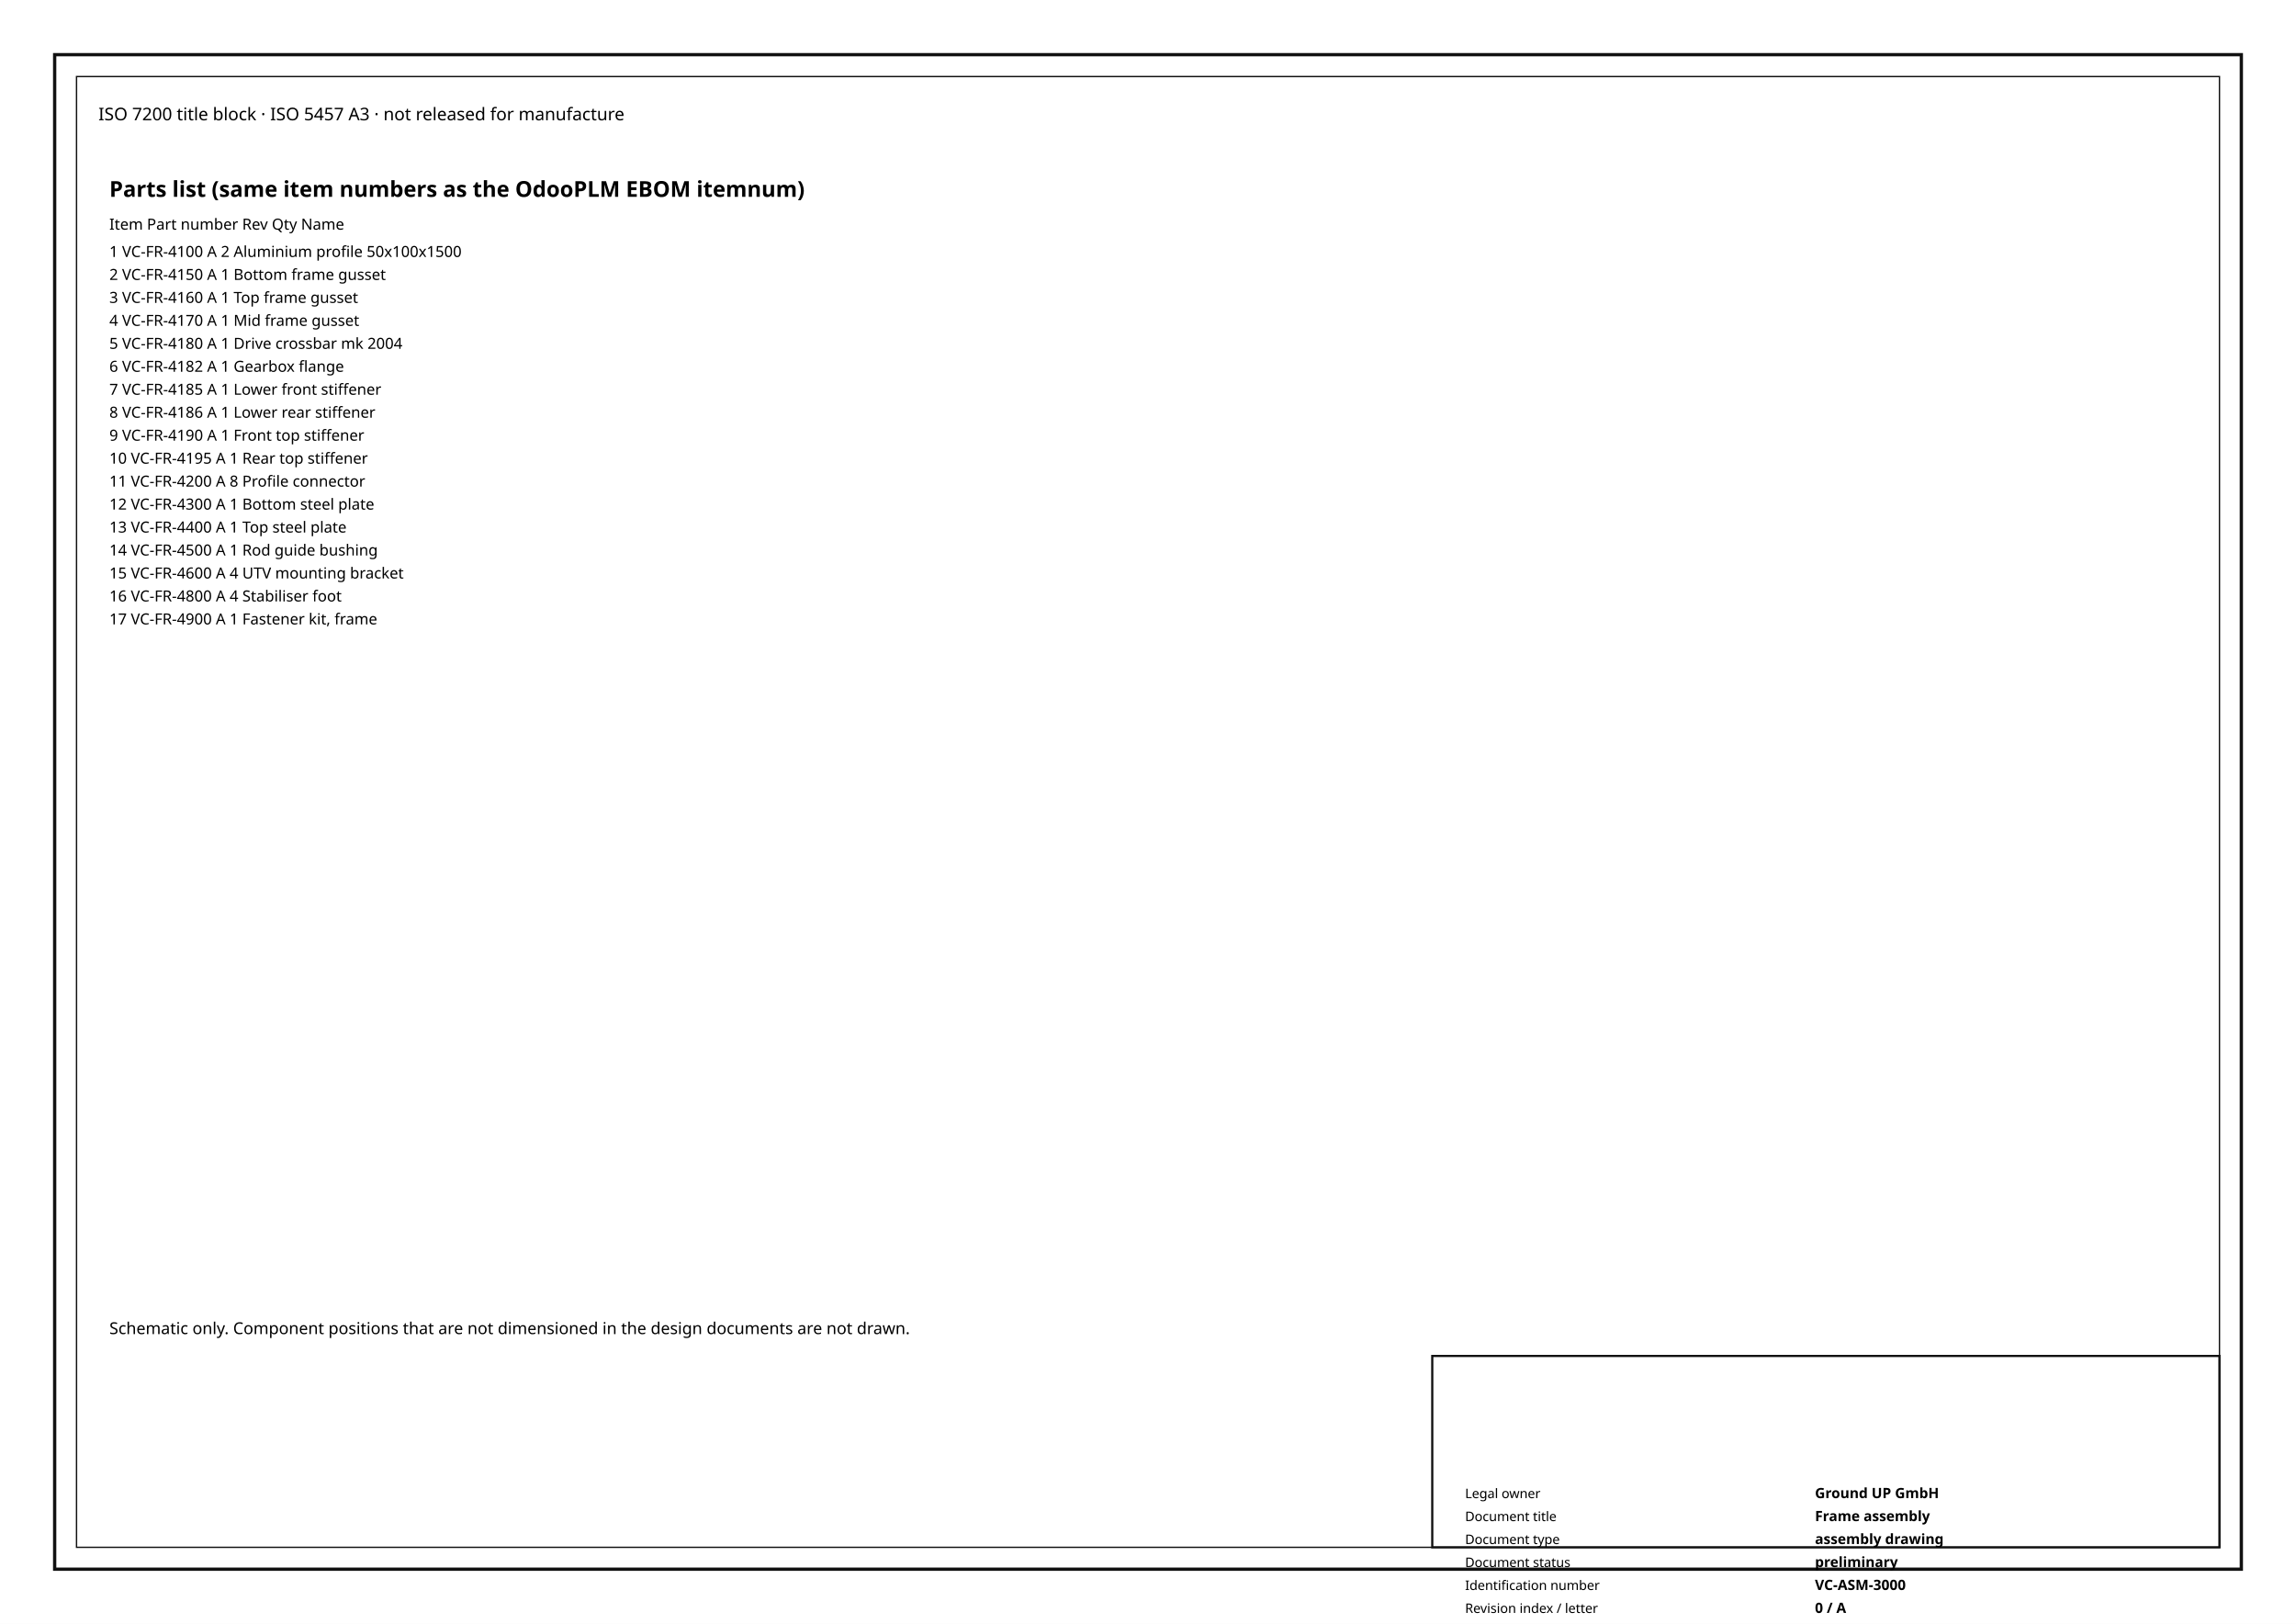
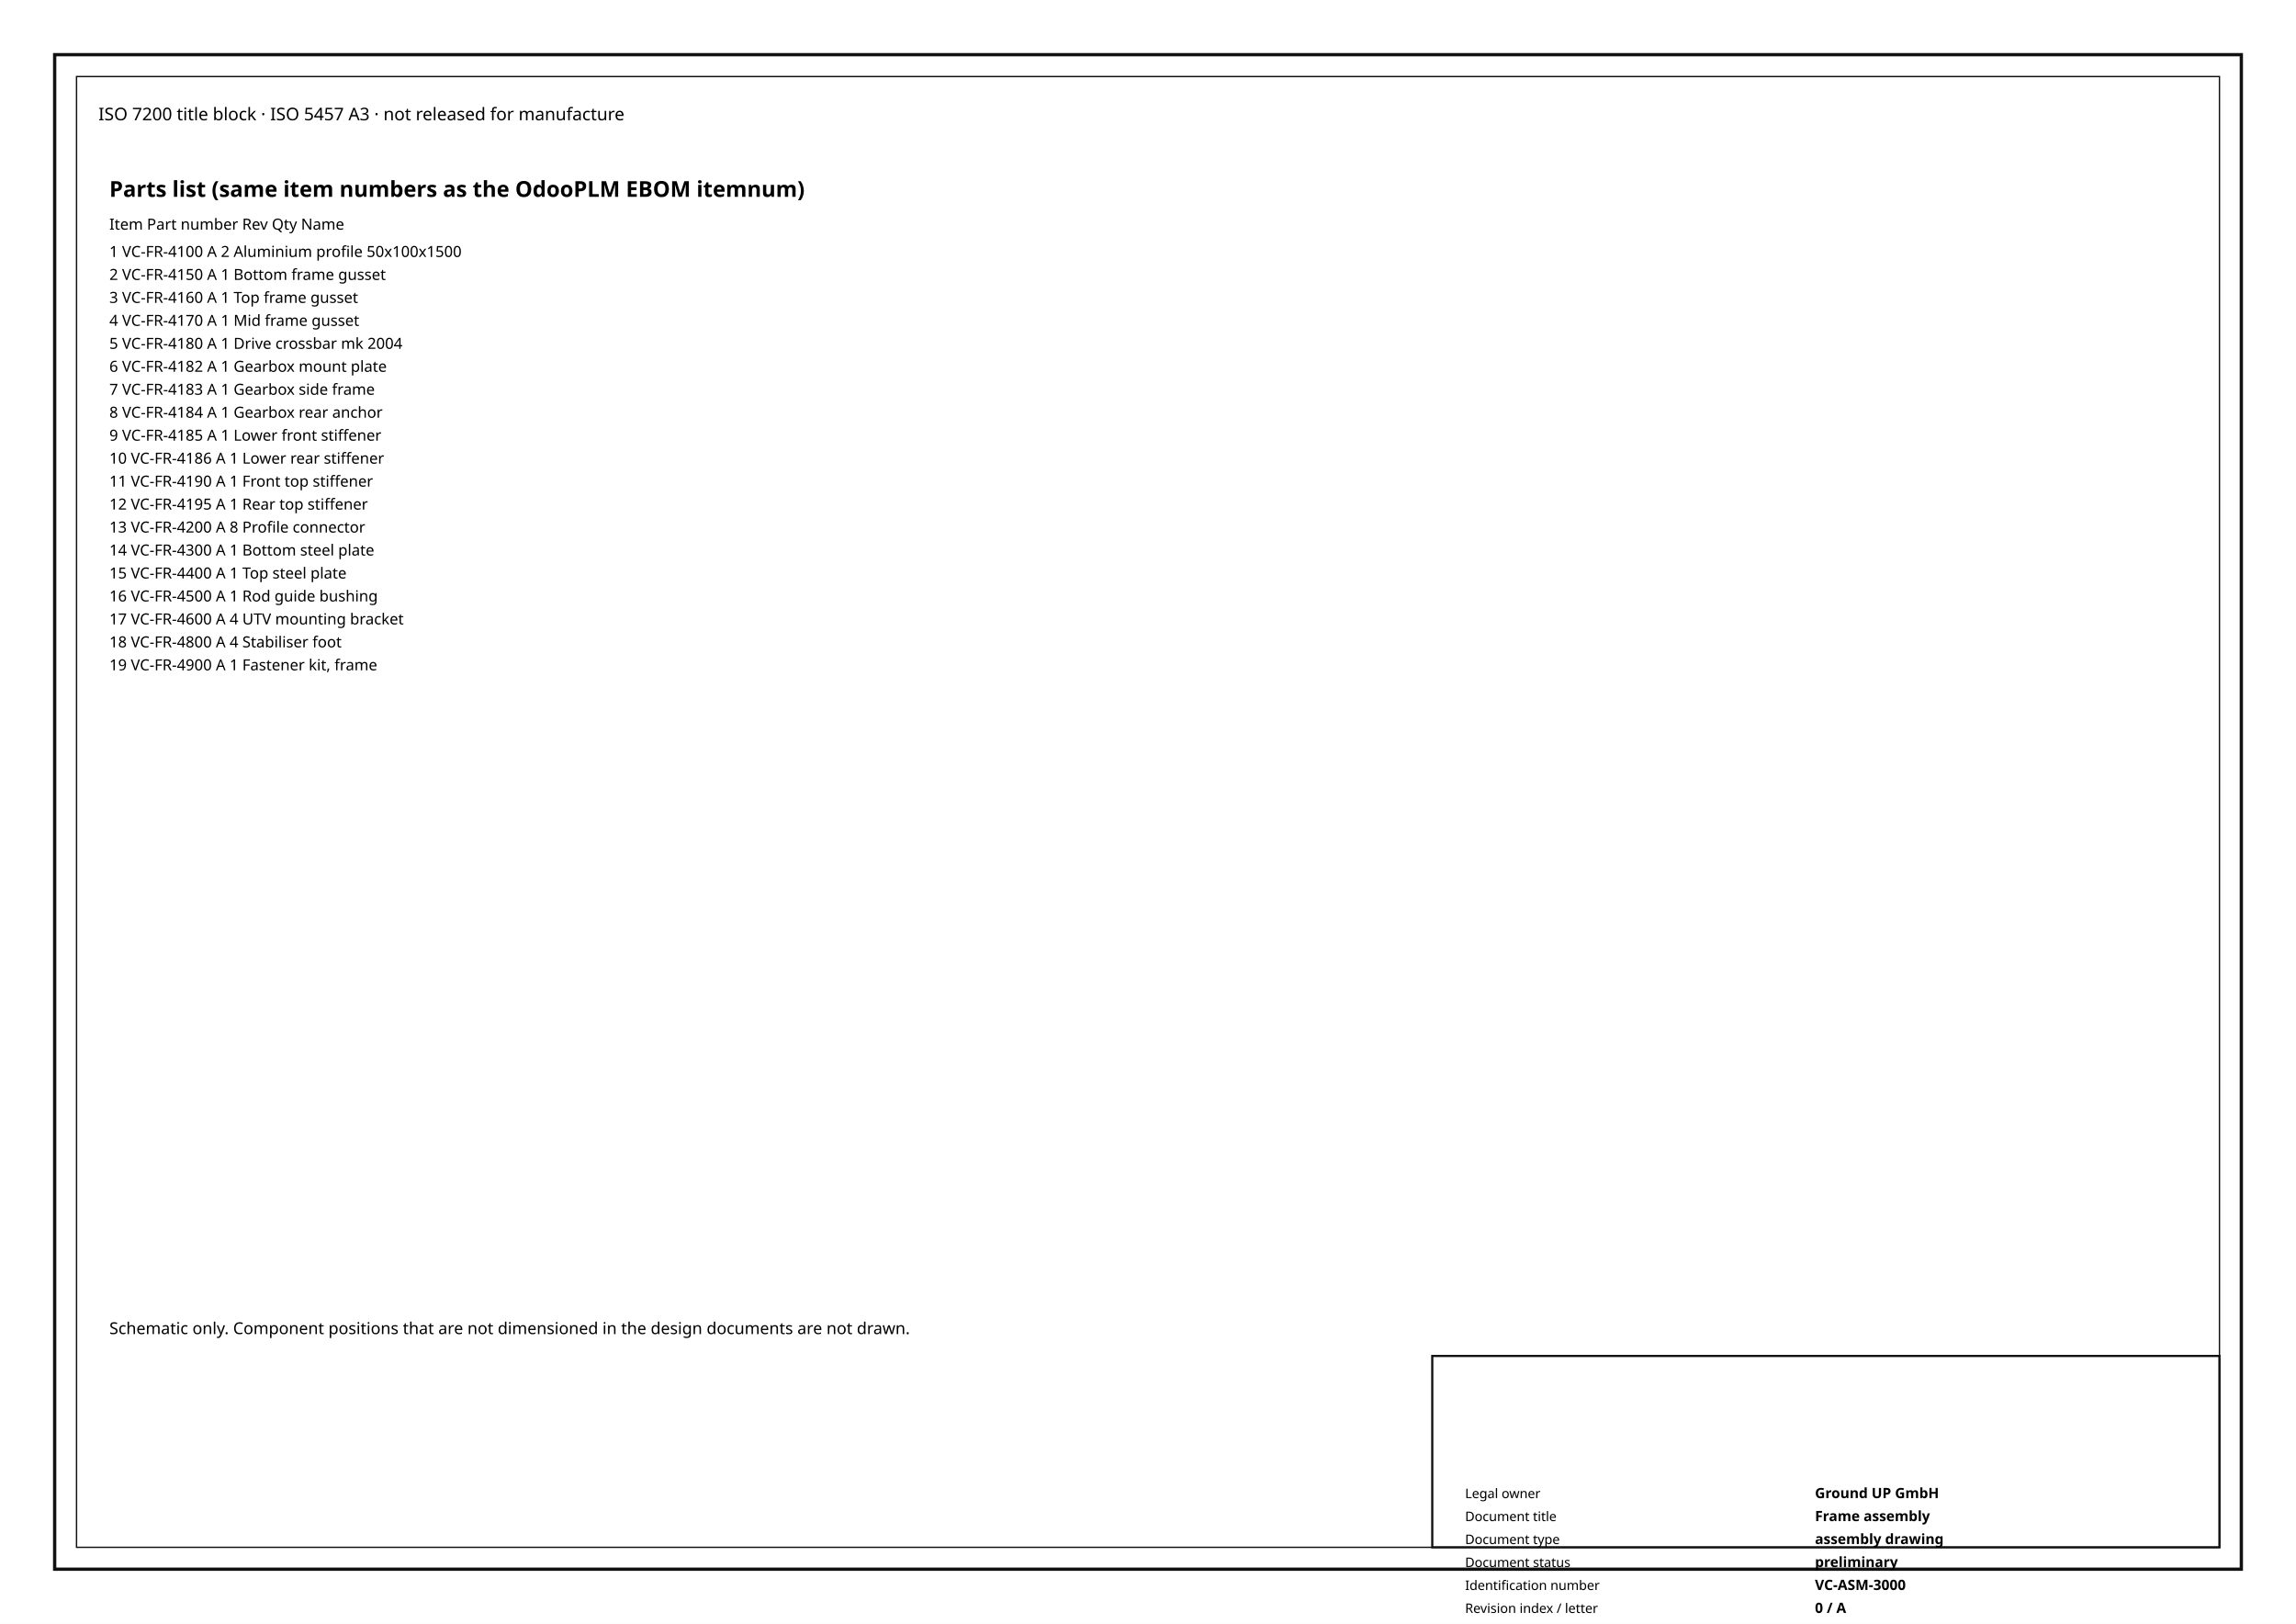
<svg xmlns="http://www.w3.org/2000/svg" width="420mm" height="297mm" viewBox="0 0 420.0 297.0">
  <rect width="100%" height="100%" fill="#fff" />
  <rect x="10" y="10" width="400" height="277" fill="none" stroke="#111" stroke-width="0.6" />
  <rect x="14" y="14" width="392" height="269" fill="none" stroke="#111" stroke-width="0.25" />
  <rect x="262" y="248" width="144" height="35" fill="none" stroke="#111" stroke-width="0.4" />
  <text x="18" y="22" font-size="3.2" font-family="sans-serif">ISO 7200 title block · ISO 5457 A3 · not released for manufacture</text>
  <text x="20" y="36" font-size="4" font-family="sans-serif" font-weight="700">Parts list (same item numbers as the OdooPLM EBOM itemnum)</text>
  <text x="20" y="42" font-size="2.8" font-family="sans-serif">Item  Part number   Rev  Qty  Name</text>
  <text x="20" y="47" font-size="2.8" font-family="sans-serif">1      VC-FR-4100     A    2    Aluminium profile 50x100x1500</text>
  <text x="20" y="51.2" font-size="2.8" font-family="sans-serif">2      VC-FR-4150     A    1    Bottom frame gusset</text>
  <text x="20" y="55.4" font-size="2.8" font-family="sans-serif">3      VC-FR-4160     A    1    Top frame gusset</text>
  <text x="20" y="59.6" font-size="2.8" font-family="sans-serif">4      VC-FR-4170     A    1    Mid frame gusset</text>
  <text x="20" y="63.8" font-size="2.8" font-family="sans-serif">5      VC-FR-4180     A    1    Drive crossbar mk 2004</text>
-   <text x="20" y="68" font-size="2.8" font-family="sans-serif">6      VC-FR-4182     A    1    Gearbox flange</text>
-   <text x="20" y="72.2" font-size="2.8" font-family="sans-serif">7      VC-FR-4185     A    1    Lower front stiffener</text>
-   <text x="20" y="76.4" font-size="2.8" font-family="sans-serif">8      VC-FR-4186     A    1    Lower rear stiffener</text>
-   <text x="20" y="80.6" font-size="2.8" font-family="sans-serif">9      VC-FR-4190     A    1    Front top stiffener</text>
-   <text x="20" y="84.8" font-size="2.8" font-family="sans-serif">10     VC-FR-4195     A    1    Rear top stiffener</text>
-   <text x="20" y="89" font-size="2.8" font-family="sans-serif">11     VC-FR-4200     A    8    Profile connector</text>
-   <text x="20" y="93.2" font-size="2.8" font-family="sans-serif">12     VC-FR-4300     A    1    Bottom steel plate</text>
-   <text x="20" y="97.4" font-size="2.8" font-family="sans-serif">13     VC-FR-4400     A    1    Top steel plate</text>
-   <text x="20" y="101.6" font-size="2.8" font-family="sans-serif">14     VC-FR-4500     A    1    Rod guide bushing</text>
-   <text x="20" y="105.8" font-size="2.8" font-family="sans-serif">15     VC-FR-4600     A    4    UTV mounting bracket</text>
-   <text x="20" y="110" font-size="2.8" font-family="sans-serif">16     VC-FR-4800     A    4    Stabiliser foot</text>
-   <text x="20" y="114.2" font-size="2.8" font-family="sans-serif">17     VC-FR-4900     A    1    Fastener kit, frame</text>
+   <text x="20" y="68" font-size="2.8" font-family="sans-serif">6      VC-FR-4182     A    1    Gearbox mount plate</text>
+   <text x="20" y="72.2" font-size="2.8" font-family="sans-serif">7      VC-FR-4183     A    1    Gearbox side frame</text>
+   <text x="20" y="76.4" font-size="2.8" font-family="sans-serif">8      VC-FR-4184     A    1    Gearbox rear anchor</text>
+   <text x="20" y="80.6" font-size="2.8" font-family="sans-serif">9      VC-FR-4185     A    1    Lower front stiffener</text>
+   <text x="20" y="84.8" font-size="2.8" font-family="sans-serif">10     VC-FR-4186     A    1    Lower rear stiffener</text>
+   <text x="20" y="89" font-size="2.8" font-family="sans-serif">11     VC-FR-4190     A    1    Front top stiffener</text>
+   <text x="20" y="93.2" font-size="2.8" font-family="sans-serif">12     VC-FR-4195     A    1    Rear top stiffener</text>
+   <text x="20" y="97.4" font-size="2.8" font-family="sans-serif">13     VC-FR-4200     A    8    Profile connector</text>
+   <text x="20" y="101.6" font-size="2.8" font-family="sans-serif">14     VC-FR-4300     A    1    Bottom steel plate</text>
+   <text x="20" y="105.8" font-size="2.8" font-family="sans-serif">15     VC-FR-4400     A    1    Top steel plate</text>
+   <text x="20" y="110" font-size="2.8" font-family="sans-serif">16     VC-FR-4500     A    1    Rod guide bushing</text>
+   <text x="20" y="114.2" font-size="2.8" font-family="sans-serif">17     VC-FR-4600     A    4    UTV mounting bracket</text>
+   <text x="20" y="118.4" font-size="2.8" font-family="sans-serif">18     VC-FR-4800     A    4    Stabiliser foot</text>
+   <text x="20" y="122.6" font-size="2.8" font-family="sans-serif">19     VC-FR-4900     A    1    Fastener kit, frame</text>
  <text x="20" y="244" font-size="3" font-family="sans-serif">Schematic only. Component positions that are not dimensioned in the design documents are not drawn.</text>
  <text x="268" y="274" font-size="2.4" font-family="sans-serif">Legal owner</text>
  <text x="332" y="274" font-size="2.6" font-family="sans-serif" font-weight="700">Ground UP GmbH</text>
  <text x="268" y="278.2" font-size="2.4" font-family="sans-serif">Document title</text>
  <text x="332" y="278.2" font-size="2.6" font-family="sans-serif" font-weight="700">Frame assembly</text>
  <text x="268" y="282.4" font-size="2.4" font-family="sans-serif">Document type</text>
  <text x="332" y="282.4" font-size="2.6" font-family="sans-serif" font-weight="700">assembly drawing</text>
  <text x="268" y="286.6" font-size="2.4" font-family="sans-serif">Document status</text>
  <text x="332" y="286.6" font-size="2.6" font-family="sans-serif" font-weight="700">preliminary</text>
  <text x="268" y="290.8" font-size="2.4" font-family="sans-serif">Identification number</text>
  <text x="332" y="290.8" font-size="2.6" font-family="sans-serif" font-weight="700">VC-ASM-3000</text>
  <text x="268" y="295" font-size="2.4" font-family="sans-serif">Revision index / letter</text>
  <text x="332" y="295" font-size="2.6" font-family="sans-serif" font-weight="700">0 / A</text>
  <text x="268" y="299.2" font-size="2.4" font-family="sans-serif">Creator</text>
  <text x="332" y="299.2" font-size="2.6" font-family="sans-serif" font-weight="700">vibrocore cad export</text>
  <text x="268" y="303.4" font-size="2.4" font-family="sans-serif">Created</text>
  <text x="332" y="303.4" font-size="2.6" font-family="sans-serif" font-weight="700">2026-11-19</text>
  <text x="268" y="307.6" font-size="2.4" font-family="sans-serif">Units</text>
  <text x="332" y="307.6" font-size="2.6" font-family="sans-serif" font-weight="700">mm</text>
  <text x="268" y="311.8" font-size="2.4" font-family="sans-serif">Projection</text>
  <text x="332" y="311.8" font-size="2.6" font-family="sans-serif" font-weight="700">first angle (ISO 128)</text>
  <text x="268" y="316" font-size="2.4" font-family="sans-serif">Sheet</text>
  <text x="332" y="316" font-size="2.6" font-family="sans-serif" font-weight="700">1 / 1</text>
</svg>
